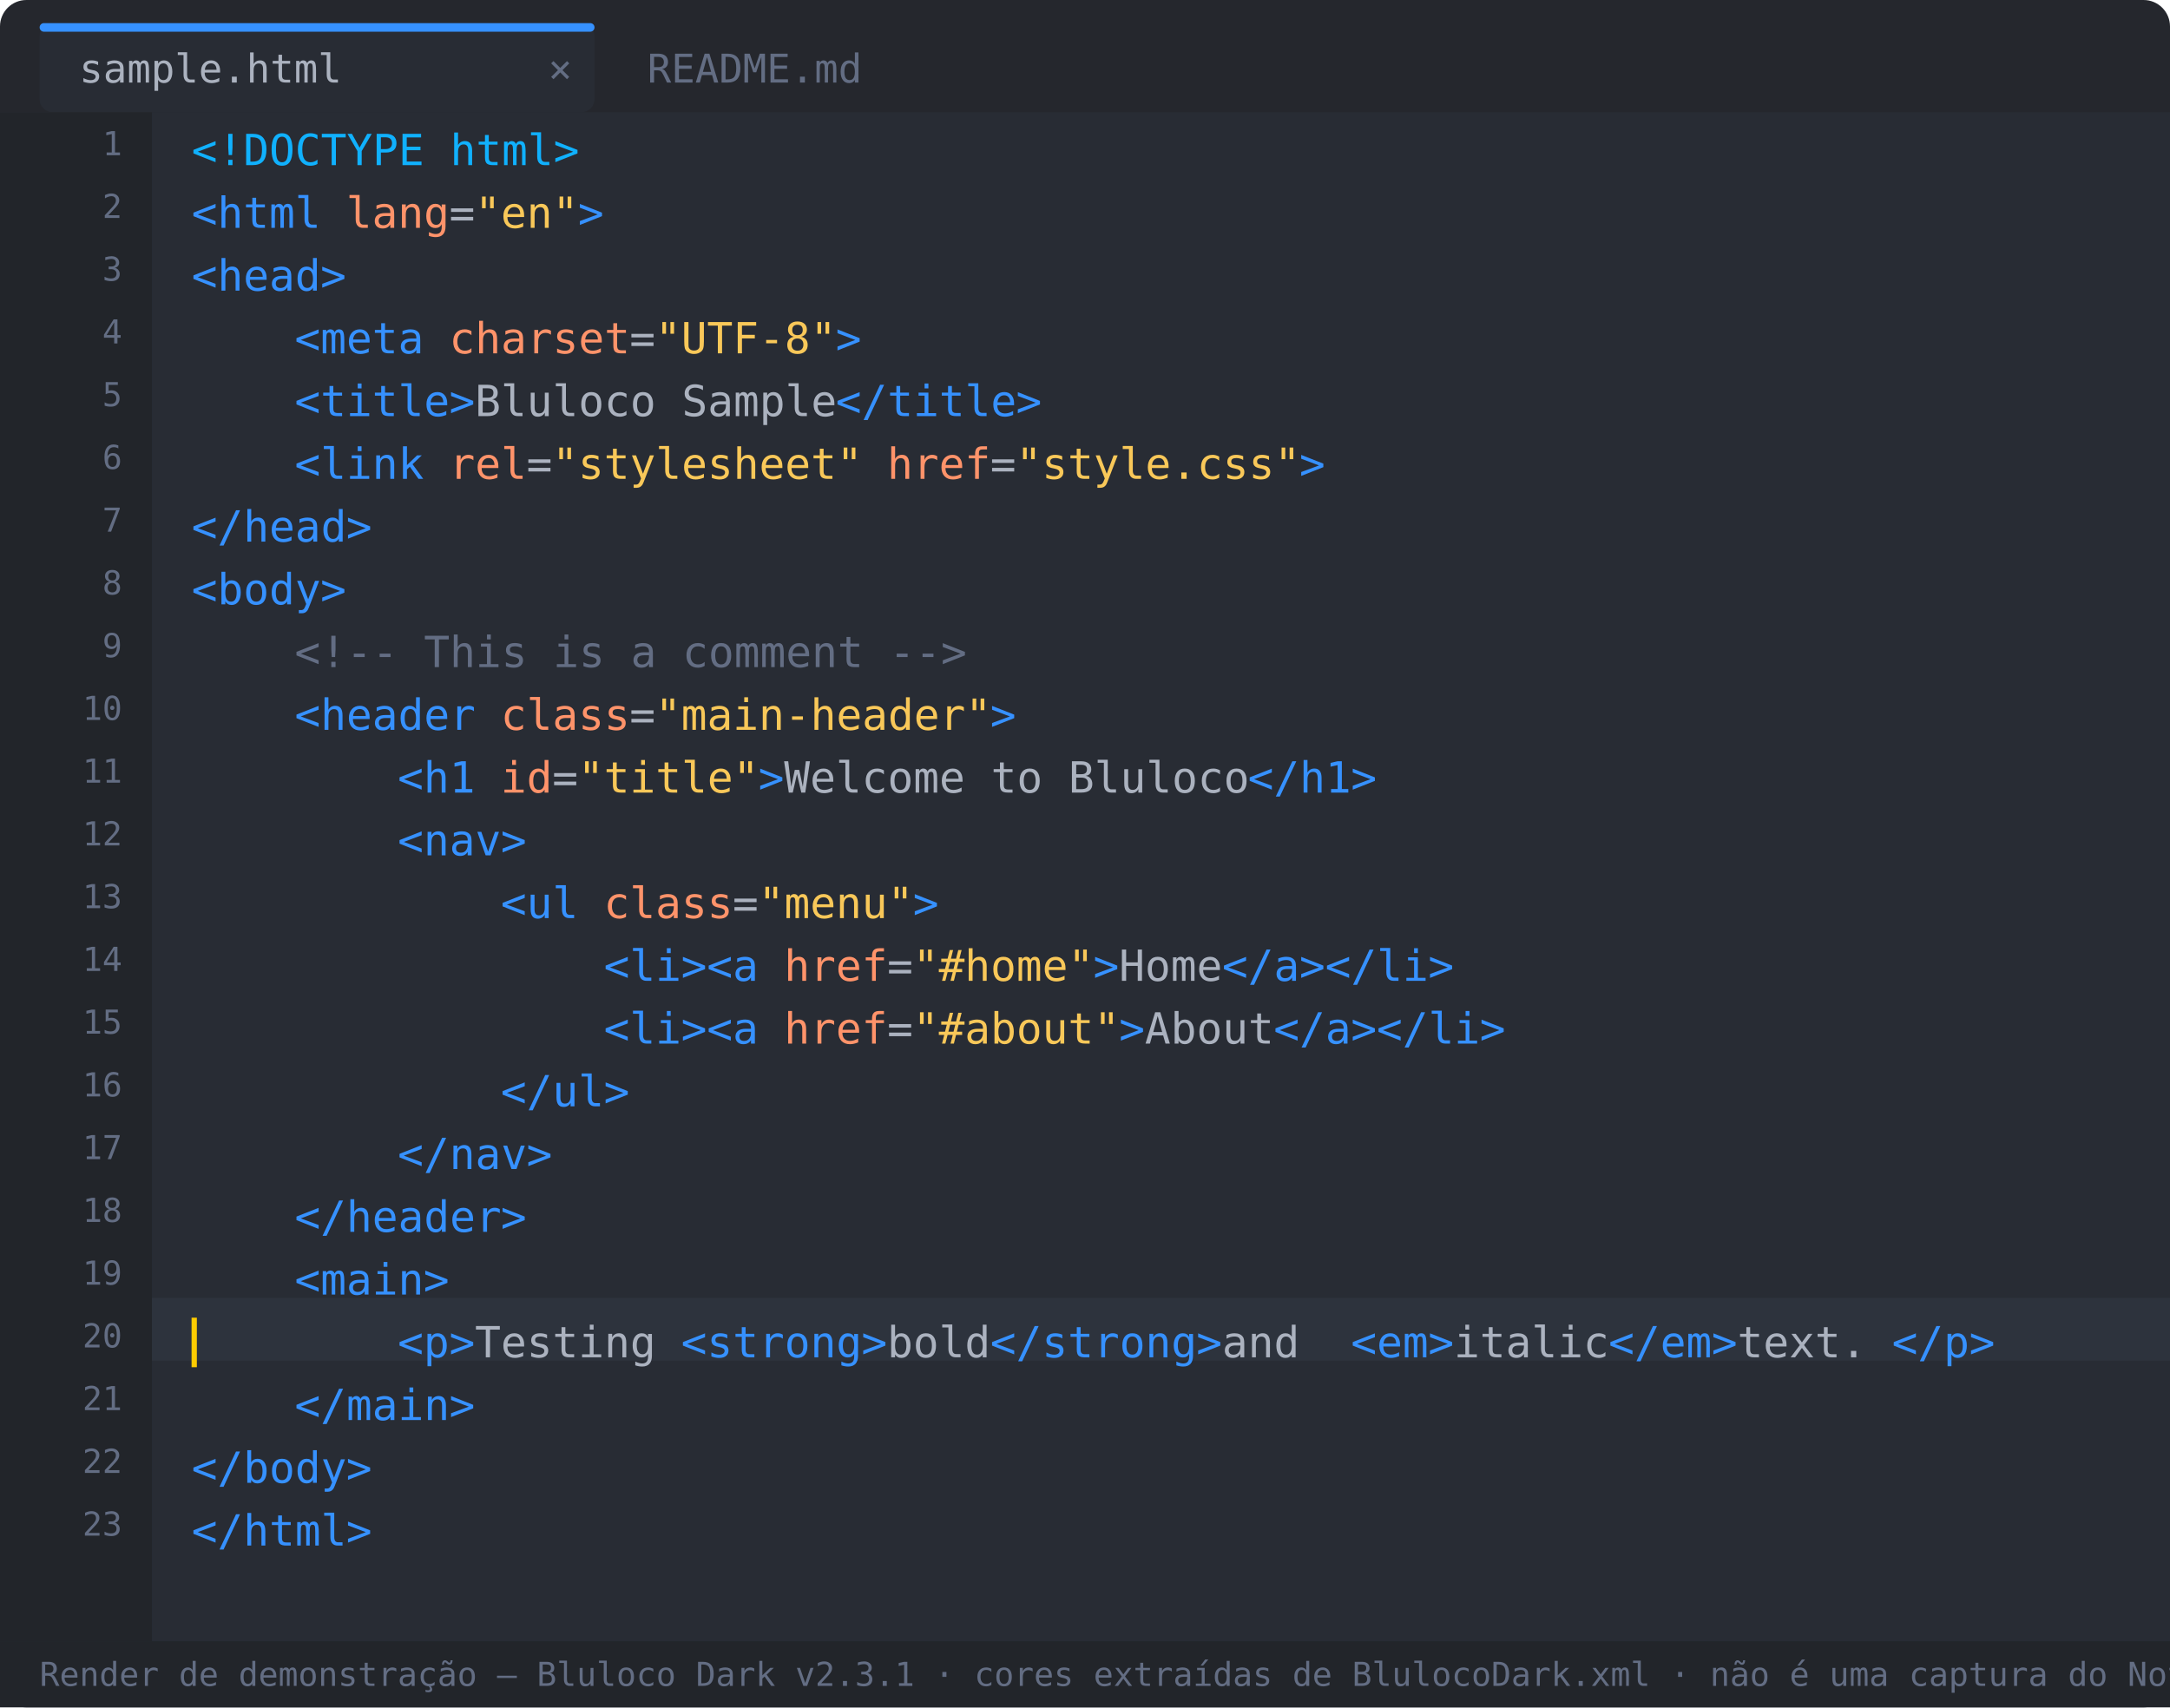
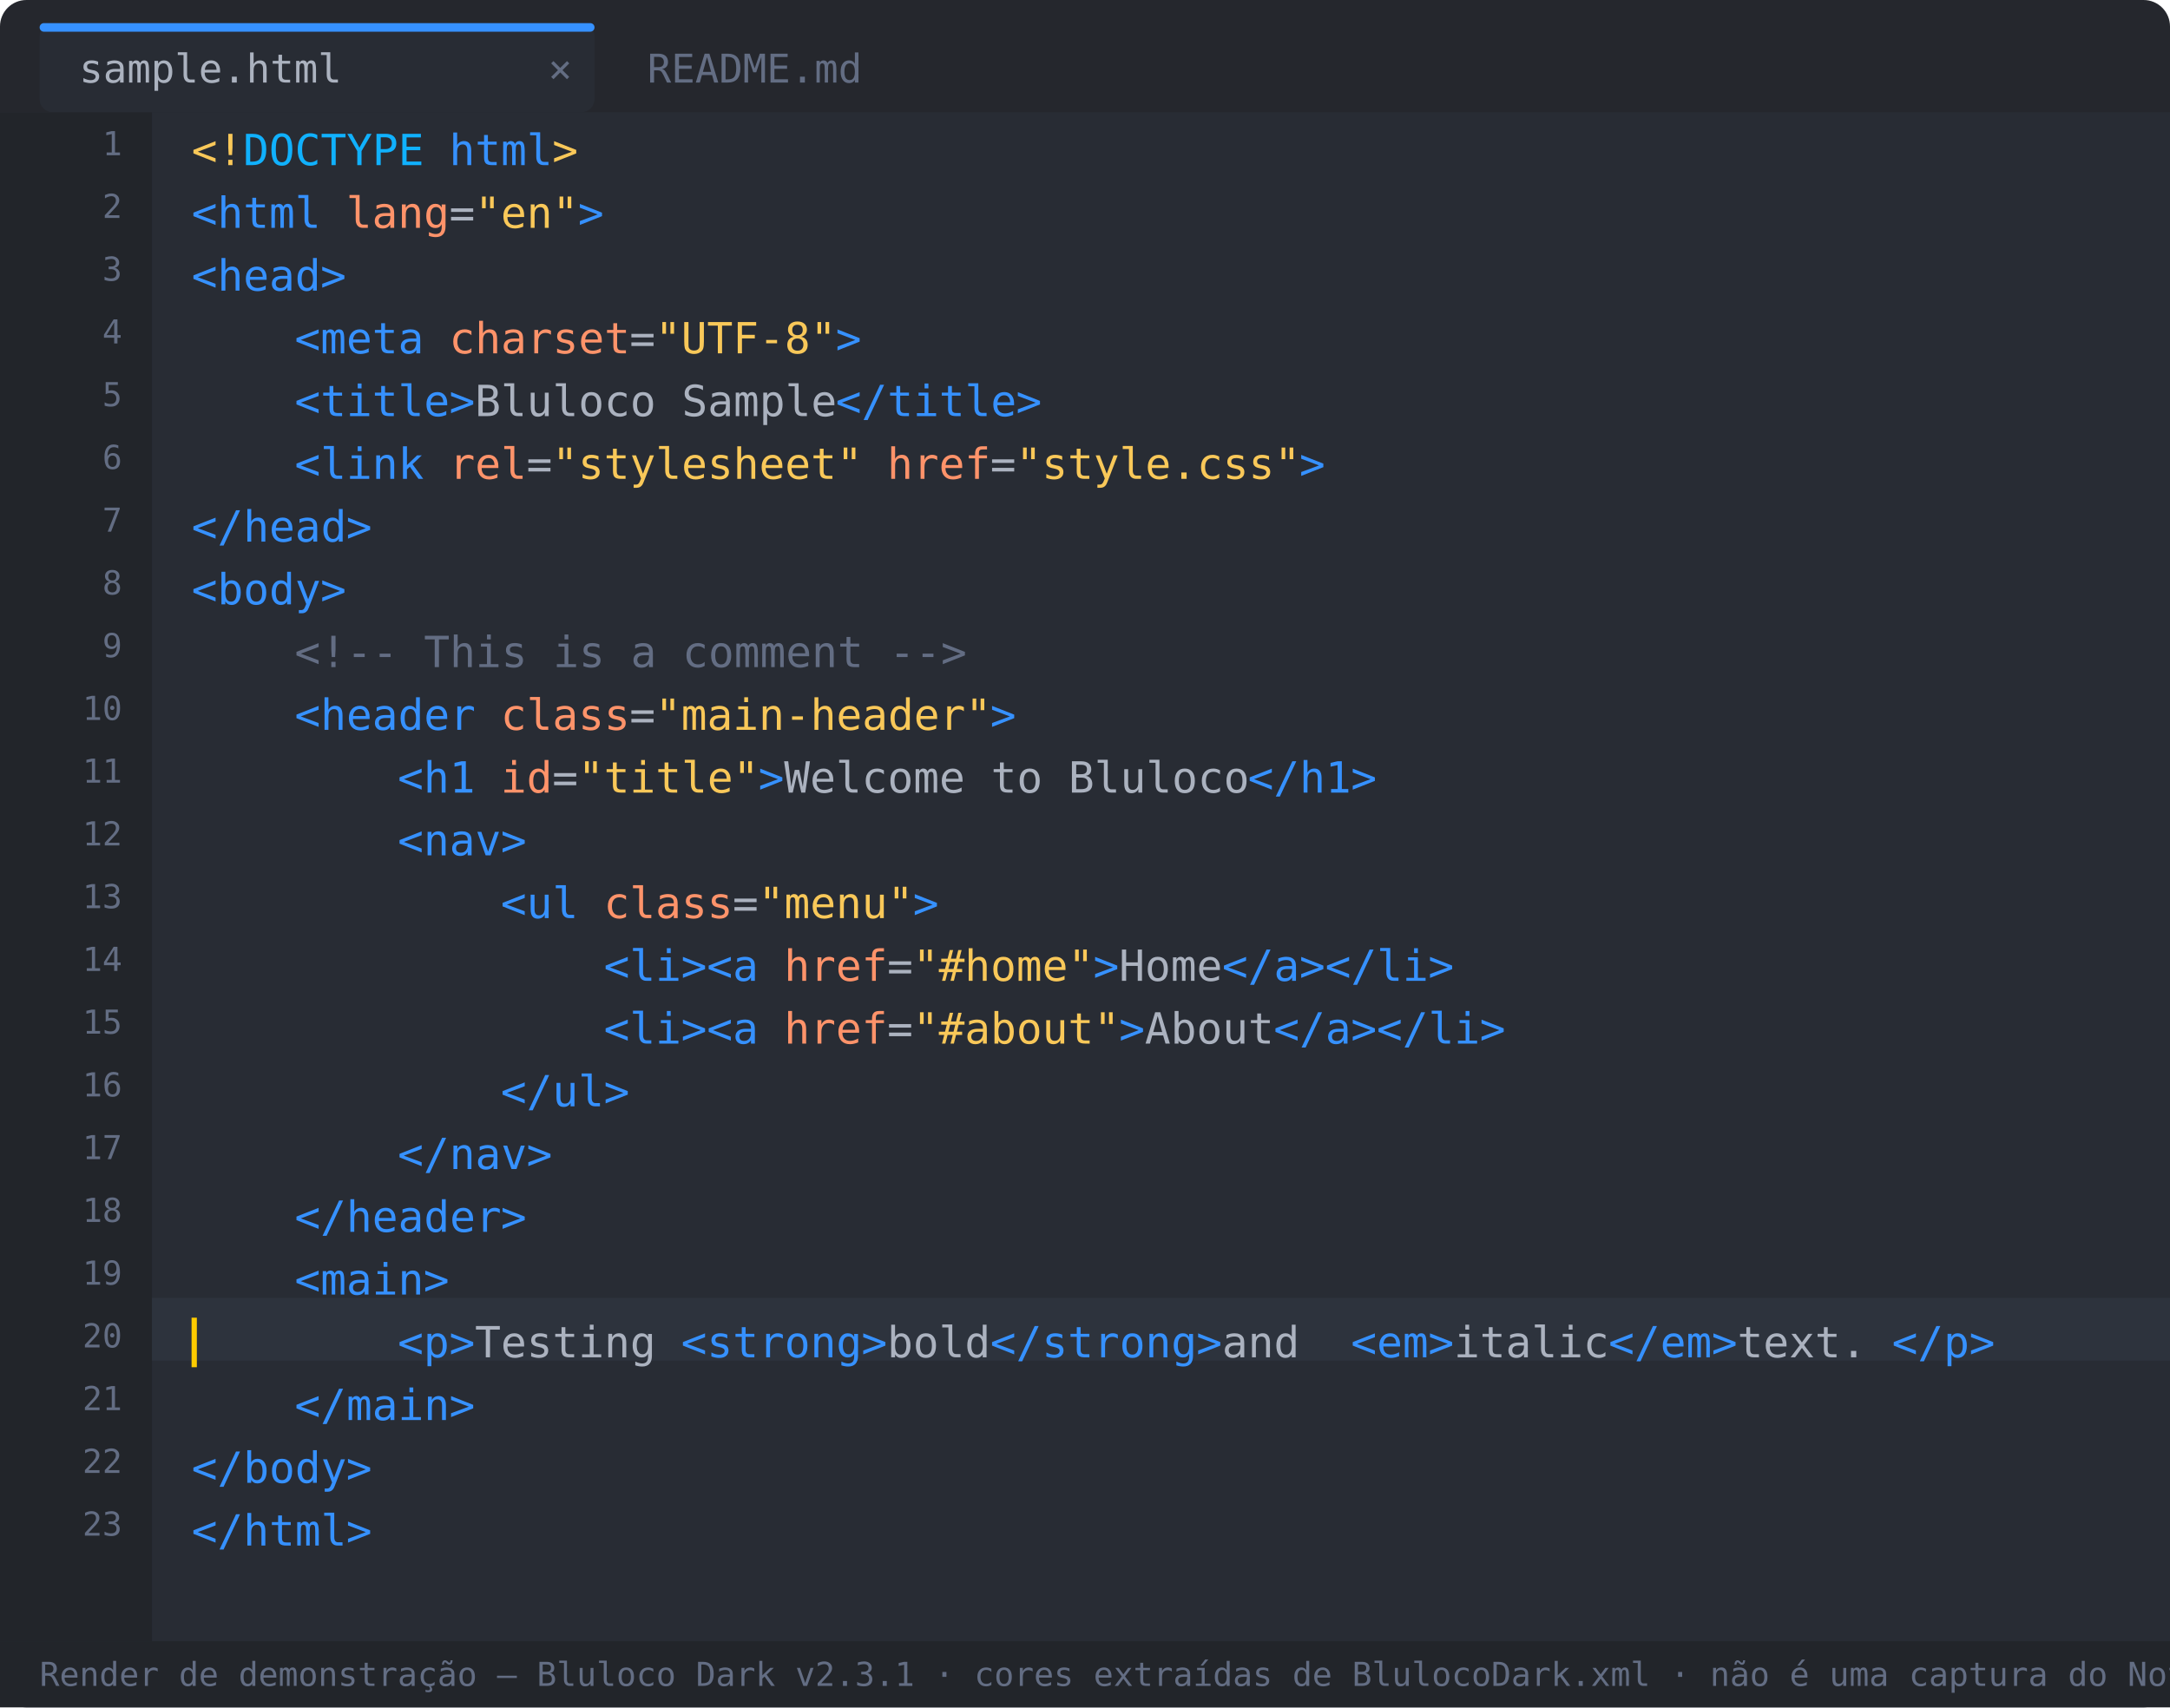
<svg xmlns="http://www.w3.org/2000/svg" width="657" height="517" viewBox="0 0 657 517">
  <rect width="657" height="517" rx="8" fill="#25272D" />
  <rect x="12" y="7" width="168" height="27" rx="4" fill="#282C34" />
  <rect x="12" y="7" width="168" height="2.6" rx="1.3" fill="#3691FF" />
  <text x="24" y="25" font-size="12" fill="#ABB2BF" font-family="Consolas,'DejaVu Sans Mono',Menlo,monospace">sample.html</text>
  <text x="166" y="25" font-size="12" fill="#636D83" font-family="Consolas,monospace">×</text>
  <text x="196" y="25" font-size="12" fill="#636D83" font-family="Consolas,'DejaVu Sans Mono',Menlo,monospace">README.md</text>
  <rect x="0" y="34" width="657" height="463" fill="#282C34" />
  <rect x="0" y="34" width="46" height="463" fill="#22252A" />
  <rect x="46" y="393" width="611" height="19" fill="#2D333D" />
  <text x="37" y="47" font-size="10" fill="#636D83" text-anchor="end" font-family="Consolas,'DejaVu Sans Mono',Menlo,monospace">1</text>
  <text x="37" y="66" font-size="10" fill="#636D83" text-anchor="end" font-family="Consolas,'DejaVu Sans Mono',Menlo,monospace">2</text>
  <text x="37" y="85" font-size="10" fill="#636D83" text-anchor="end" font-family="Consolas,'DejaVu Sans Mono',Menlo,monospace">3</text>
  <text x="37" y="104" font-size="10" fill="#636D83" text-anchor="end" font-family="Consolas,'DejaVu Sans Mono',Menlo,monospace">4</text>
  <text x="37" y="123" font-size="10" fill="#636D83" text-anchor="end" font-family="Consolas,'DejaVu Sans Mono',Menlo,monospace">5</text>
  <text x="37" y="142" font-size="10" fill="#636D83" text-anchor="end" font-family="Consolas,'DejaVu Sans Mono',Menlo,monospace">6</text>
  <text x="37" y="161" font-size="10" fill="#636D83" text-anchor="end" font-family="Consolas,'DejaVu Sans Mono',Menlo,monospace">7</text>
  <text x="37" y="180" font-size="10" fill="#636D83" text-anchor="end" font-family="Consolas,'DejaVu Sans Mono',Menlo,monospace">8</text>
  <text x="37" y="199" font-size="10" fill="#636D83" text-anchor="end" font-family="Consolas,'DejaVu Sans Mono',Menlo,monospace">9</text>
  <text x="37" y="218" font-size="10" fill="#636D83" text-anchor="end" font-family="Consolas,'DejaVu Sans Mono',Menlo,monospace">10</text>
  <text x="37" y="237" font-size="10" fill="#636D83" text-anchor="end" font-family="Consolas,'DejaVu Sans Mono',Menlo,monospace">11</text>
  <text x="37" y="256" font-size="10" fill="#636D83" text-anchor="end" font-family="Consolas,'DejaVu Sans Mono',Menlo,monospace">12</text>
  <text x="37" y="275" font-size="10" fill="#636D83" text-anchor="end" font-family="Consolas,'DejaVu Sans Mono',Menlo,monospace">13</text>
  <text x="37" y="294" font-size="10" fill="#636D83" text-anchor="end" font-family="Consolas,'DejaVu Sans Mono',Menlo,monospace">14</text>
  <text x="37" y="313" font-size="10" fill="#636D83" text-anchor="end" font-family="Consolas,'DejaVu Sans Mono',Menlo,monospace">15</text>
  <text x="37" y="332" font-size="10" fill="#636D83" text-anchor="end" font-family="Consolas,'DejaVu Sans Mono',Menlo,monospace">16</text>
  <text x="37" y="351" font-size="10" fill="#636D83" text-anchor="end" font-family="Consolas,'DejaVu Sans Mono',Menlo,monospace">17</text>
  <text x="37" y="370" font-size="10" fill="#636D83" text-anchor="end" font-family="Consolas,'DejaVu Sans Mono',Menlo,monospace">18</text>
  <text x="37" y="389" font-size="10" fill="#636D83" text-anchor="end" font-family="Consolas,'DejaVu Sans Mono',Menlo,monospace">19</text>
  <text x="37" y="408" font-size="10" fill="#636D83" text-anchor="end" font-family="Consolas,'DejaVu Sans Mono',Menlo,monospace">20</text>
  <text x="37" y="427" font-size="10" fill="#636D83" text-anchor="end" font-family="Consolas,'DejaVu Sans Mono',Menlo,monospace">21</text>
  <text x="37" y="446" font-size="10" fill="#636D83" text-anchor="end" font-family="Consolas,'DejaVu Sans Mono',Menlo,monospace">22</text>
  <text x="37" y="465" font-size="10" fill="#636D83" text-anchor="end" font-family="Consolas,'DejaVu Sans Mono',Menlo,monospace">23</text>
-   <text font-size="13" x="58.0" y="50" fill="#10B1FE" textLength="117.0" lengthAdjust="spacingAndGlyphs" font-family="Consolas,'DejaVu Sans Mono',Menlo,monospace">&lt;!DOCTYPE html&gt;</text>
+   <text font-size="13" x="58.0" y="50" font-family="Consolas,'DejaVu Sans Mono',Menlo,monospace">
+     <tspan x="58.0" y="50" textLength="15.6" lengthAdjust="spacingAndGlyphs" fill="#F9C859" data-style-id="21">&lt;!</tspan>
+     <tspan x="73.6" y="50" textLength="54.6" lengthAdjust="spacingAndGlyphs" fill="#10B1FE" data-style-id="22">DOCTYPE</tspan>
+     <tspan x="128.2" y="50" textLength="7.8" lengthAdjust="spacingAndGlyphs" fill="#F9C859" data-style-id="21" xml:space="preserve"> </tspan>
+     <tspan x="136.0" y="50" textLength="31.2" lengthAdjust="spacingAndGlyphs" fill="#3691FF" data-style-id="23">html</tspan>
+     <tspan x="167.2" y="50" textLength="7.8" lengthAdjust="spacingAndGlyphs" fill="#F9C859" data-style-id="21">&gt;</tspan>
+   </text>
  <text font-size="13" x="58.0" y="69" fill="#3691FF" textLength="39.0" lengthAdjust="spacingAndGlyphs" font-family="Consolas,'DejaVu Sans Mono',Menlo,monospace">&lt;html</text>
  <text font-size="13" x="104.8" y="69" fill="#FF936A" textLength="31.2" lengthAdjust="spacingAndGlyphs" font-family="Consolas,'DejaVu Sans Mono',Menlo,monospace">lang</text>
  <text font-size="13" x="136.0" y="69" fill="#ABB2BF" textLength="7.8" lengthAdjust="spacingAndGlyphs" font-family="Consolas,'DejaVu Sans Mono',Menlo,monospace">=</text>
  <text font-size="13" x="143.8" y="69" fill="#F9C859" textLength="31.2" lengthAdjust="spacingAndGlyphs" font-family="Consolas,'DejaVu Sans Mono',Menlo,monospace">"en"</text>
  <text font-size="13" x="175.0" y="69" fill="#3691FF" textLength="7.8" lengthAdjust="spacingAndGlyphs" font-family="Consolas,'DejaVu Sans Mono',Menlo,monospace">&gt;</text>
  <text font-size="13" x="58.0" y="88" fill="#3691FF" textLength="39.0" lengthAdjust="spacingAndGlyphs" font-family="Consolas,'DejaVu Sans Mono',Menlo,monospace">&lt;head</text>
  <text font-size="13" x="97.0" y="88" fill="#3691FF" textLength="7.8" lengthAdjust="spacingAndGlyphs" font-family="Consolas,'DejaVu Sans Mono',Menlo,monospace">&gt;</text>
  <text font-size="13" x="89.2" y="107" fill="#3691FF" textLength="39.0" lengthAdjust="spacingAndGlyphs" font-family="Consolas,'DejaVu Sans Mono',Menlo,monospace">&lt;meta</text>
  <text font-size="13" x="136.0" y="107" fill="#FF936A" textLength="54.6" lengthAdjust="spacingAndGlyphs" font-family="Consolas,'DejaVu Sans Mono',Menlo,monospace">charset</text>
  <text font-size="13" x="190.6" y="107" fill="#ABB2BF" textLength="7.8" lengthAdjust="spacingAndGlyphs" font-family="Consolas,'DejaVu Sans Mono',Menlo,monospace">=</text>
  <text font-size="13" x="198.4" y="107" fill="#F9C859" textLength="54.6" lengthAdjust="spacingAndGlyphs" font-family="Consolas,'DejaVu Sans Mono',Menlo,monospace">"UTF-8"</text>
  <text font-size="13" x="253.0" y="107" fill="#3691FF" textLength="7.8" lengthAdjust="spacingAndGlyphs" font-family="Consolas,'DejaVu Sans Mono',Menlo,monospace">&gt;</text>
  <text font-size="13" x="89.2" y="126" fill="#3691FF" textLength="46.8" lengthAdjust="spacingAndGlyphs" font-family="Consolas,'DejaVu Sans Mono',Menlo,monospace">&lt;title</text>
  <text font-size="13" x="136.0" y="126" fill="#3691FF" textLength="7.8" lengthAdjust="spacingAndGlyphs" font-family="Consolas,'DejaVu Sans Mono',Menlo,monospace">&gt;</text>
  <text font-size="13" x="143.8" y="126" fill="#ABB2BF" textLength="109.2" lengthAdjust="spacingAndGlyphs" font-family="Consolas,'DejaVu Sans Mono',Menlo,monospace">Bluloco Sample</text>
  <text font-size="13" x="253.0" y="126" fill="#3691FF" textLength="54.6" lengthAdjust="spacingAndGlyphs" font-family="Consolas,'DejaVu Sans Mono',Menlo,monospace">&lt;/title</text>
  <text font-size="13" x="307.6" y="126" fill="#3691FF" textLength="7.8" lengthAdjust="spacingAndGlyphs" font-family="Consolas,'DejaVu Sans Mono',Menlo,monospace">&gt;</text>
  <text font-size="13" x="89.2" y="145" fill="#3691FF" textLength="39.0" lengthAdjust="spacingAndGlyphs" font-family="Consolas,'DejaVu Sans Mono',Menlo,monospace">&lt;link</text>
  <text font-size="13" x="136.0" y="145" fill="#FF936A" textLength="23.4" lengthAdjust="spacingAndGlyphs" font-family="Consolas,'DejaVu Sans Mono',Menlo,monospace">rel</text>
  <text font-size="13" x="159.4" y="145" fill="#ABB2BF" textLength="7.8" lengthAdjust="spacingAndGlyphs" font-family="Consolas,'DejaVu Sans Mono',Menlo,monospace">=</text>
  <text font-size="13" x="167.2" y="145" fill="#F9C859" textLength="93.6" lengthAdjust="spacingAndGlyphs" font-family="Consolas,'DejaVu Sans Mono',Menlo,monospace">"stylesheet"</text>
  <text font-size="13" x="268.6" y="145" fill="#FF936A" textLength="31.2" lengthAdjust="spacingAndGlyphs" font-family="Consolas,'DejaVu Sans Mono',Menlo,monospace">href</text>
  <text font-size="13" x="299.8" y="145" fill="#ABB2BF" textLength="7.8" lengthAdjust="spacingAndGlyphs" font-family="Consolas,'DejaVu Sans Mono',Menlo,monospace">=</text>
  <text font-size="13" x="307.6" y="145" fill="#F9C859" textLength="85.8" lengthAdjust="spacingAndGlyphs" font-family="Consolas,'DejaVu Sans Mono',Menlo,monospace">"style.css"</text>
  <text font-size="13" x="393.4" y="145" fill="#3691FF" textLength="7.8" lengthAdjust="spacingAndGlyphs" font-family="Consolas,'DejaVu Sans Mono',Menlo,monospace">&gt;</text>
  <text font-size="13" x="58.0" y="164" fill="#3691FF" textLength="46.8" lengthAdjust="spacingAndGlyphs" font-family="Consolas,'DejaVu Sans Mono',Menlo,monospace">&lt;/head</text>
  <text font-size="13" x="104.8" y="164" fill="#3691FF" textLength="7.8" lengthAdjust="spacingAndGlyphs" font-family="Consolas,'DejaVu Sans Mono',Menlo,monospace">&gt;</text>
  <text font-size="13" x="58.0" y="183" fill="#3691FF" textLength="39.0" lengthAdjust="spacingAndGlyphs" font-family="Consolas,'DejaVu Sans Mono',Menlo,monospace">&lt;body</text>
  <text font-size="13" x="97.0" y="183" fill="#3691FF" textLength="7.8" lengthAdjust="spacingAndGlyphs" font-family="Consolas,'DejaVu Sans Mono',Menlo,monospace">&gt;</text>
  <text font-size="13" x="89.2" y="202" fill="#636D83" textLength="202.8" lengthAdjust="spacingAndGlyphs" font-family="Consolas,'DejaVu Sans Mono',Menlo,monospace">&lt;!-- This is a comment --&gt;</text>
  <text font-size="13" x="89.2" y="221" fill="#3691FF" textLength="54.6" lengthAdjust="spacingAndGlyphs" font-family="Consolas,'DejaVu Sans Mono',Menlo,monospace">&lt;header</text>
  <text font-size="13" x="151.6" y="221" fill="#FF936A" textLength="39.0" lengthAdjust="spacingAndGlyphs" font-family="Consolas,'DejaVu Sans Mono',Menlo,monospace">class</text>
  <text font-size="13" x="190.6" y="221" fill="#ABB2BF" textLength="7.8" lengthAdjust="spacingAndGlyphs" font-family="Consolas,'DejaVu Sans Mono',Menlo,monospace">=</text>
  <text font-size="13" x="198.4" y="221" fill="#F9C859" textLength="101.4" lengthAdjust="spacingAndGlyphs" font-family="Consolas,'DejaVu Sans Mono',Menlo,monospace">"main-header"</text>
  <text font-size="13" x="299.8" y="221" fill="#3691FF" textLength="7.8" lengthAdjust="spacingAndGlyphs" font-family="Consolas,'DejaVu Sans Mono',Menlo,monospace">&gt;</text>
  <text font-size="13" x="120.4" y="240" fill="#3691FF" textLength="23.4" lengthAdjust="spacingAndGlyphs" font-family="Consolas,'DejaVu Sans Mono',Menlo,monospace">&lt;h1</text>
  <text font-size="13" x="151.6" y="240" fill="#FF936A" textLength="15.6" lengthAdjust="spacingAndGlyphs" font-family="Consolas,'DejaVu Sans Mono',Menlo,monospace">id</text>
  <text font-size="13" x="167.2" y="240" fill="#ABB2BF" textLength="7.8" lengthAdjust="spacingAndGlyphs" font-family="Consolas,'DejaVu Sans Mono',Menlo,monospace">=</text>
  <text font-size="13" x="175.0" y="240" fill="#F9C859" textLength="54.6" lengthAdjust="spacingAndGlyphs" font-family="Consolas,'DejaVu Sans Mono',Menlo,monospace">"title"</text>
  <text font-size="13" x="229.6" y="240" fill="#3691FF" textLength="7.8" lengthAdjust="spacingAndGlyphs" font-family="Consolas,'DejaVu Sans Mono',Menlo,monospace">&gt;</text>
  <text font-size="13" x="237.4" y="240" fill="#ABB2BF" textLength="140.4" lengthAdjust="spacingAndGlyphs" font-family="Consolas,'DejaVu Sans Mono',Menlo,monospace">Welcome to Bluloco</text>
  <text font-size="13" x="377.8" y="240" fill="#3691FF" textLength="31.2" lengthAdjust="spacingAndGlyphs" font-family="Consolas,'DejaVu Sans Mono',Menlo,monospace">&lt;/h1</text>
  <text font-size="13" x="409.0" y="240" fill="#3691FF" textLength="7.8" lengthAdjust="spacingAndGlyphs" font-family="Consolas,'DejaVu Sans Mono',Menlo,monospace">&gt;</text>
  <text font-size="13" x="120.4" y="259" fill="#3691FF" textLength="31.2" lengthAdjust="spacingAndGlyphs" font-family="Consolas,'DejaVu Sans Mono',Menlo,monospace">&lt;nav</text>
  <text font-size="13" x="151.6" y="259" fill="#3691FF" textLength="7.8" lengthAdjust="spacingAndGlyphs" font-family="Consolas,'DejaVu Sans Mono',Menlo,monospace">&gt;</text>
  <text font-size="13" x="151.6" y="278" fill="#3691FF" textLength="23.4" lengthAdjust="spacingAndGlyphs" font-family="Consolas,'DejaVu Sans Mono',Menlo,monospace">&lt;ul</text>
  <text font-size="13" x="182.8" y="278" fill="#FF936A" textLength="39.0" lengthAdjust="spacingAndGlyphs" font-family="Consolas,'DejaVu Sans Mono',Menlo,monospace">class</text>
  <text font-size="13" x="221.8" y="278" fill="#ABB2BF" textLength="7.8" lengthAdjust="spacingAndGlyphs" font-family="Consolas,'DejaVu Sans Mono',Menlo,monospace">=</text>
  <text font-size="13" x="229.6" y="278" fill="#F9C859" textLength="46.8" lengthAdjust="spacingAndGlyphs" font-family="Consolas,'DejaVu Sans Mono',Menlo,monospace">"menu"</text>
  <text font-size="13" x="276.4" y="278" fill="#3691FF" textLength="7.8" lengthAdjust="spacingAndGlyphs" font-family="Consolas,'DejaVu Sans Mono',Menlo,monospace">&gt;</text>
  <text font-size="13" x="182.8" y="297" fill="#3691FF" textLength="23.4" lengthAdjust="spacingAndGlyphs" font-family="Consolas,'DejaVu Sans Mono',Menlo,monospace">&lt;li</text>
  <text font-size="13" x="206.2" y="297" fill="#3691FF" textLength="7.8" lengthAdjust="spacingAndGlyphs" font-family="Consolas,'DejaVu Sans Mono',Menlo,monospace">&gt;</text>
  <text font-size="13" x="214.0" y="297" fill="#3691FF" textLength="15.6" lengthAdjust="spacingAndGlyphs" font-family="Consolas,'DejaVu Sans Mono',Menlo,monospace">&lt;a</text>
  <text font-size="13" x="237.4" y="297" fill="#FF936A" textLength="31.2" lengthAdjust="spacingAndGlyphs" font-family="Consolas,'DejaVu Sans Mono',Menlo,monospace">href</text>
  <text font-size="13" x="268.6" y="297" fill="#ABB2BF" textLength="7.8" lengthAdjust="spacingAndGlyphs" font-family="Consolas,'DejaVu Sans Mono',Menlo,monospace">=</text>
  <text font-size="13" x="276.4" y="297" fill="#F9C859" textLength="54.6" lengthAdjust="spacingAndGlyphs" font-family="Consolas,'DejaVu Sans Mono',Menlo,monospace">"#home"</text>
  <text font-size="13" x="331.0" y="297" fill="#3691FF" textLength="7.8" lengthAdjust="spacingAndGlyphs" font-family="Consolas,'DejaVu Sans Mono',Menlo,monospace">&gt;</text>
  <text font-size="13" x="338.8" y="297" fill="#ABB2BF" textLength="31.2" lengthAdjust="spacingAndGlyphs" font-family="Consolas,'DejaVu Sans Mono',Menlo,monospace">Home</text>
  <text font-size="13" x="370.0" y="297" fill="#3691FF" textLength="23.4" lengthAdjust="spacingAndGlyphs" font-family="Consolas,'DejaVu Sans Mono',Menlo,monospace">&lt;/a</text>
  <text font-size="13" x="393.4" y="297" fill="#3691FF" textLength="7.8" lengthAdjust="spacingAndGlyphs" font-family="Consolas,'DejaVu Sans Mono',Menlo,monospace">&gt;</text>
  <text font-size="13" x="401.2" y="297" fill="#3691FF" textLength="31.2" lengthAdjust="spacingAndGlyphs" font-family="Consolas,'DejaVu Sans Mono',Menlo,monospace">&lt;/li</text>
  <text font-size="13" x="432.4" y="297" fill="#3691FF" textLength="7.8" lengthAdjust="spacingAndGlyphs" font-family="Consolas,'DejaVu Sans Mono',Menlo,monospace">&gt;</text>
  <text font-size="13" x="182.8" y="316" fill="#3691FF" textLength="23.4" lengthAdjust="spacingAndGlyphs" font-family="Consolas,'DejaVu Sans Mono',Menlo,monospace">&lt;li</text>
  <text font-size="13" x="206.2" y="316" fill="#3691FF" textLength="7.8" lengthAdjust="spacingAndGlyphs" font-family="Consolas,'DejaVu Sans Mono',Menlo,monospace">&gt;</text>
  <text font-size="13" x="214.0" y="316" fill="#3691FF" textLength="15.6" lengthAdjust="spacingAndGlyphs" font-family="Consolas,'DejaVu Sans Mono',Menlo,monospace">&lt;a</text>
  <text font-size="13" x="237.4" y="316" fill="#FF936A" textLength="31.2" lengthAdjust="spacingAndGlyphs" font-family="Consolas,'DejaVu Sans Mono',Menlo,monospace">href</text>
  <text font-size="13" x="268.6" y="316" fill="#ABB2BF" textLength="7.8" lengthAdjust="spacingAndGlyphs" font-family="Consolas,'DejaVu Sans Mono',Menlo,monospace">=</text>
  <text font-size="13" x="276.4" y="316" fill="#F9C859" textLength="62.4" lengthAdjust="spacingAndGlyphs" font-family="Consolas,'DejaVu Sans Mono',Menlo,monospace">"#about"</text>
  <text font-size="13" x="338.8" y="316" fill="#3691FF" textLength="7.8" lengthAdjust="spacingAndGlyphs" font-family="Consolas,'DejaVu Sans Mono',Menlo,monospace">&gt;</text>
  <text font-size="13" x="346.6" y="316" fill="#ABB2BF" textLength="39.0" lengthAdjust="spacingAndGlyphs" font-family="Consolas,'DejaVu Sans Mono',Menlo,monospace">About</text>
  <text font-size="13" x="385.6" y="316" fill="#3691FF" textLength="23.4" lengthAdjust="spacingAndGlyphs" font-family="Consolas,'DejaVu Sans Mono',Menlo,monospace">&lt;/a</text>
  <text font-size="13" x="409.0" y="316" fill="#3691FF" textLength="7.8" lengthAdjust="spacingAndGlyphs" font-family="Consolas,'DejaVu Sans Mono',Menlo,monospace">&gt;</text>
  <text font-size="13" x="416.8" y="316" fill="#3691FF" textLength="31.2" lengthAdjust="spacingAndGlyphs" font-family="Consolas,'DejaVu Sans Mono',Menlo,monospace">&lt;/li</text>
  <text font-size="13" x="448.0" y="316" fill="#3691FF" textLength="7.8" lengthAdjust="spacingAndGlyphs" font-family="Consolas,'DejaVu Sans Mono',Menlo,monospace">&gt;</text>
  <text font-size="13" x="151.6" y="335" fill="#3691FF" textLength="31.2" lengthAdjust="spacingAndGlyphs" font-family="Consolas,'DejaVu Sans Mono',Menlo,monospace">&lt;/ul</text>
  <text font-size="13" x="182.8" y="335" fill="#3691FF" textLength="7.8" lengthAdjust="spacingAndGlyphs" font-family="Consolas,'DejaVu Sans Mono',Menlo,monospace">&gt;</text>
  <text font-size="13" x="120.4" y="354" fill="#3691FF" textLength="39.0" lengthAdjust="spacingAndGlyphs" font-family="Consolas,'DejaVu Sans Mono',Menlo,monospace">&lt;/nav</text>
  <text font-size="13" x="159.4" y="354" fill="#3691FF" textLength="7.8" lengthAdjust="spacingAndGlyphs" font-family="Consolas,'DejaVu Sans Mono',Menlo,monospace">&gt;</text>
  <text font-size="13" x="89.2" y="373" fill="#3691FF" textLength="62.4" lengthAdjust="spacingAndGlyphs" font-family="Consolas,'DejaVu Sans Mono',Menlo,monospace">&lt;/header</text>
  <text font-size="13" x="151.6" y="373" fill="#3691FF" textLength="7.8" lengthAdjust="spacingAndGlyphs" font-family="Consolas,'DejaVu Sans Mono',Menlo,monospace">&gt;</text>
  <text font-size="13" x="89.2" y="392" fill="#3691FF" textLength="39.0" lengthAdjust="spacingAndGlyphs" font-family="Consolas,'DejaVu Sans Mono',Menlo,monospace">&lt;main</text>
  <text font-size="13" x="128.2" y="392" fill="#3691FF" textLength="7.8" lengthAdjust="spacingAndGlyphs" font-family="Consolas,'DejaVu Sans Mono',Menlo,monospace">&gt;</text>
  <text font-size="13" x="120.4" y="411" fill="#3691FF" textLength="15.6" lengthAdjust="spacingAndGlyphs" font-family="Consolas,'DejaVu Sans Mono',Menlo,monospace">&lt;p</text>
  <text font-size="13" x="136.0" y="411" fill="#3691FF" textLength="7.8" lengthAdjust="spacingAndGlyphs" font-family="Consolas,'DejaVu Sans Mono',Menlo,monospace">&gt;</text>
  <text font-size="13" x="143.8" y="411" fill="#ABB2BF" textLength="62.4" lengthAdjust="spacingAndGlyphs" font-family="Consolas,'DejaVu Sans Mono',Menlo,monospace">Testing </text>
  <text font-size="13" x="206.2" y="411" fill="#3691FF" textLength="54.6" lengthAdjust="spacingAndGlyphs" font-family="Consolas,'DejaVu Sans Mono',Menlo,monospace">&lt;strong</text>
  <text font-size="13" x="260.8" y="411" fill="#3691FF" textLength="7.8" lengthAdjust="spacingAndGlyphs" font-family="Consolas,'DejaVu Sans Mono',Menlo,monospace">&gt;</text>
  <text font-size="13" x="268.6" y="411" fill="#ABB2BF" textLength="31.2" lengthAdjust="spacingAndGlyphs" font-family="Consolas,'DejaVu Sans Mono',Menlo,monospace">bold</text>
  <text font-size="13" x="299.8" y="411" fill="#3691FF" textLength="62.4" lengthAdjust="spacingAndGlyphs" font-family="Consolas,'DejaVu Sans Mono',Menlo,monospace">&lt;/strong</text>
  <text font-size="13" x="362.2" y="411" fill="#3691FF" textLength="7.8" lengthAdjust="spacingAndGlyphs" font-family="Consolas,'DejaVu Sans Mono',Menlo,monospace">&gt;</text>
  <text font-size="13" x="370.0" y="411" fill="#ABB2BF" textLength="39.0" lengthAdjust="spacingAndGlyphs" font-family="Consolas,'DejaVu Sans Mono',Menlo,monospace"> and </text>
  <text font-size="13" x="409.0" y="411" fill="#3691FF" textLength="23.4" lengthAdjust="spacingAndGlyphs" font-family="Consolas,'DejaVu Sans Mono',Menlo,monospace">&lt;em</text>
  <text font-size="13" x="432.4" y="411" fill="#3691FF" textLength="7.8" lengthAdjust="spacingAndGlyphs" font-family="Consolas,'DejaVu Sans Mono',Menlo,monospace">&gt;</text>
  <text font-size="13" x="440.2" y="411" fill="#ABB2BF" textLength="46.8" lengthAdjust="spacingAndGlyphs" font-family="Consolas,'DejaVu Sans Mono',Menlo,monospace">italic</text>
  <text font-size="13" x="487.0" y="411" fill="#3691FF" textLength="31.2" lengthAdjust="spacingAndGlyphs" font-family="Consolas,'DejaVu Sans Mono',Menlo,monospace">&lt;/em</text>
  <text font-size="13" x="518.2" y="411" fill="#3691FF" textLength="7.8" lengthAdjust="spacingAndGlyphs" font-family="Consolas,'DejaVu Sans Mono',Menlo,monospace">&gt;</text>
  <text font-size="13" x="526.0" y="411" fill="#ABB2BF" textLength="46.8" lengthAdjust="spacingAndGlyphs" font-family="Consolas,'DejaVu Sans Mono',Menlo,monospace"> text.</text>
  <text font-size="13" x="572.8" y="411" fill="#3691FF" textLength="23.4" lengthAdjust="spacingAndGlyphs" font-family="Consolas,'DejaVu Sans Mono',Menlo,monospace">&lt;/p</text>
  <text font-size="13" x="596.2" y="411" fill="#3691FF" textLength="7.8" lengthAdjust="spacingAndGlyphs" font-family="Consolas,'DejaVu Sans Mono',Menlo,monospace">&gt;</text>
  <text font-size="13" x="89.2" y="430" fill="#3691FF" textLength="46.8" lengthAdjust="spacingAndGlyphs" font-family="Consolas,'DejaVu Sans Mono',Menlo,monospace">&lt;/main</text>
  <text font-size="13" x="136.0" y="430" fill="#3691FF" textLength="7.8" lengthAdjust="spacingAndGlyphs" font-family="Consolas,'DejaVu Sans Mono',Menlo,monospace">&gt;</text>
  <text font-size="13" x="58.0" y="449" fill="#3691FF" textLength="46.8" lengthAdjust="spacingAndGlyphs" font-family="Consolas,'DejaVu Sans Mono',Menlo,monospace">&lt;/body</text>
  <text font-size="13" x="104.8" y="449" fill="#3691FF" textLength="7.8" lengthAdjust="spacingAndGlyphs" font-family="Consolas,'DejaVu Sans Mono',Menlo,monospace">&gt;</text>
  <text font-size="13" x="58.0" y="468" fill="#3691FF" textLength="46.8" lengthAdjust="spacingAndGlyphs" font-family="Consolas,'DejaVu Sans Mono',Menlo,monospace">&lt;/html</text>
  <text font-size="13" x="104.8" y="468" fill="#3691FF" textLength="7.8" lengthAdjust="spacingAndGlyphs" font-family="Consolas,'DejaVu Sans Mono',Menlo,monospace">&gt;</text>
  <rect x="58" y="399" width="1.6" height="15" fill="#FFCC00" />
  <rect x="0" y="497" width="657" height="20" fill="#22252A" />
  <text x="12" y="510.5" font-size="10" fill="#636D83" font-family="Consolas,'DejaVu Sans Mono',Menlo,monospace">Render de demonstração — Bluloco Dark v2.3.1 · cores extraídas de BlulocoDark.xml · não é uma captura do Notepad++</text>
</svg>
